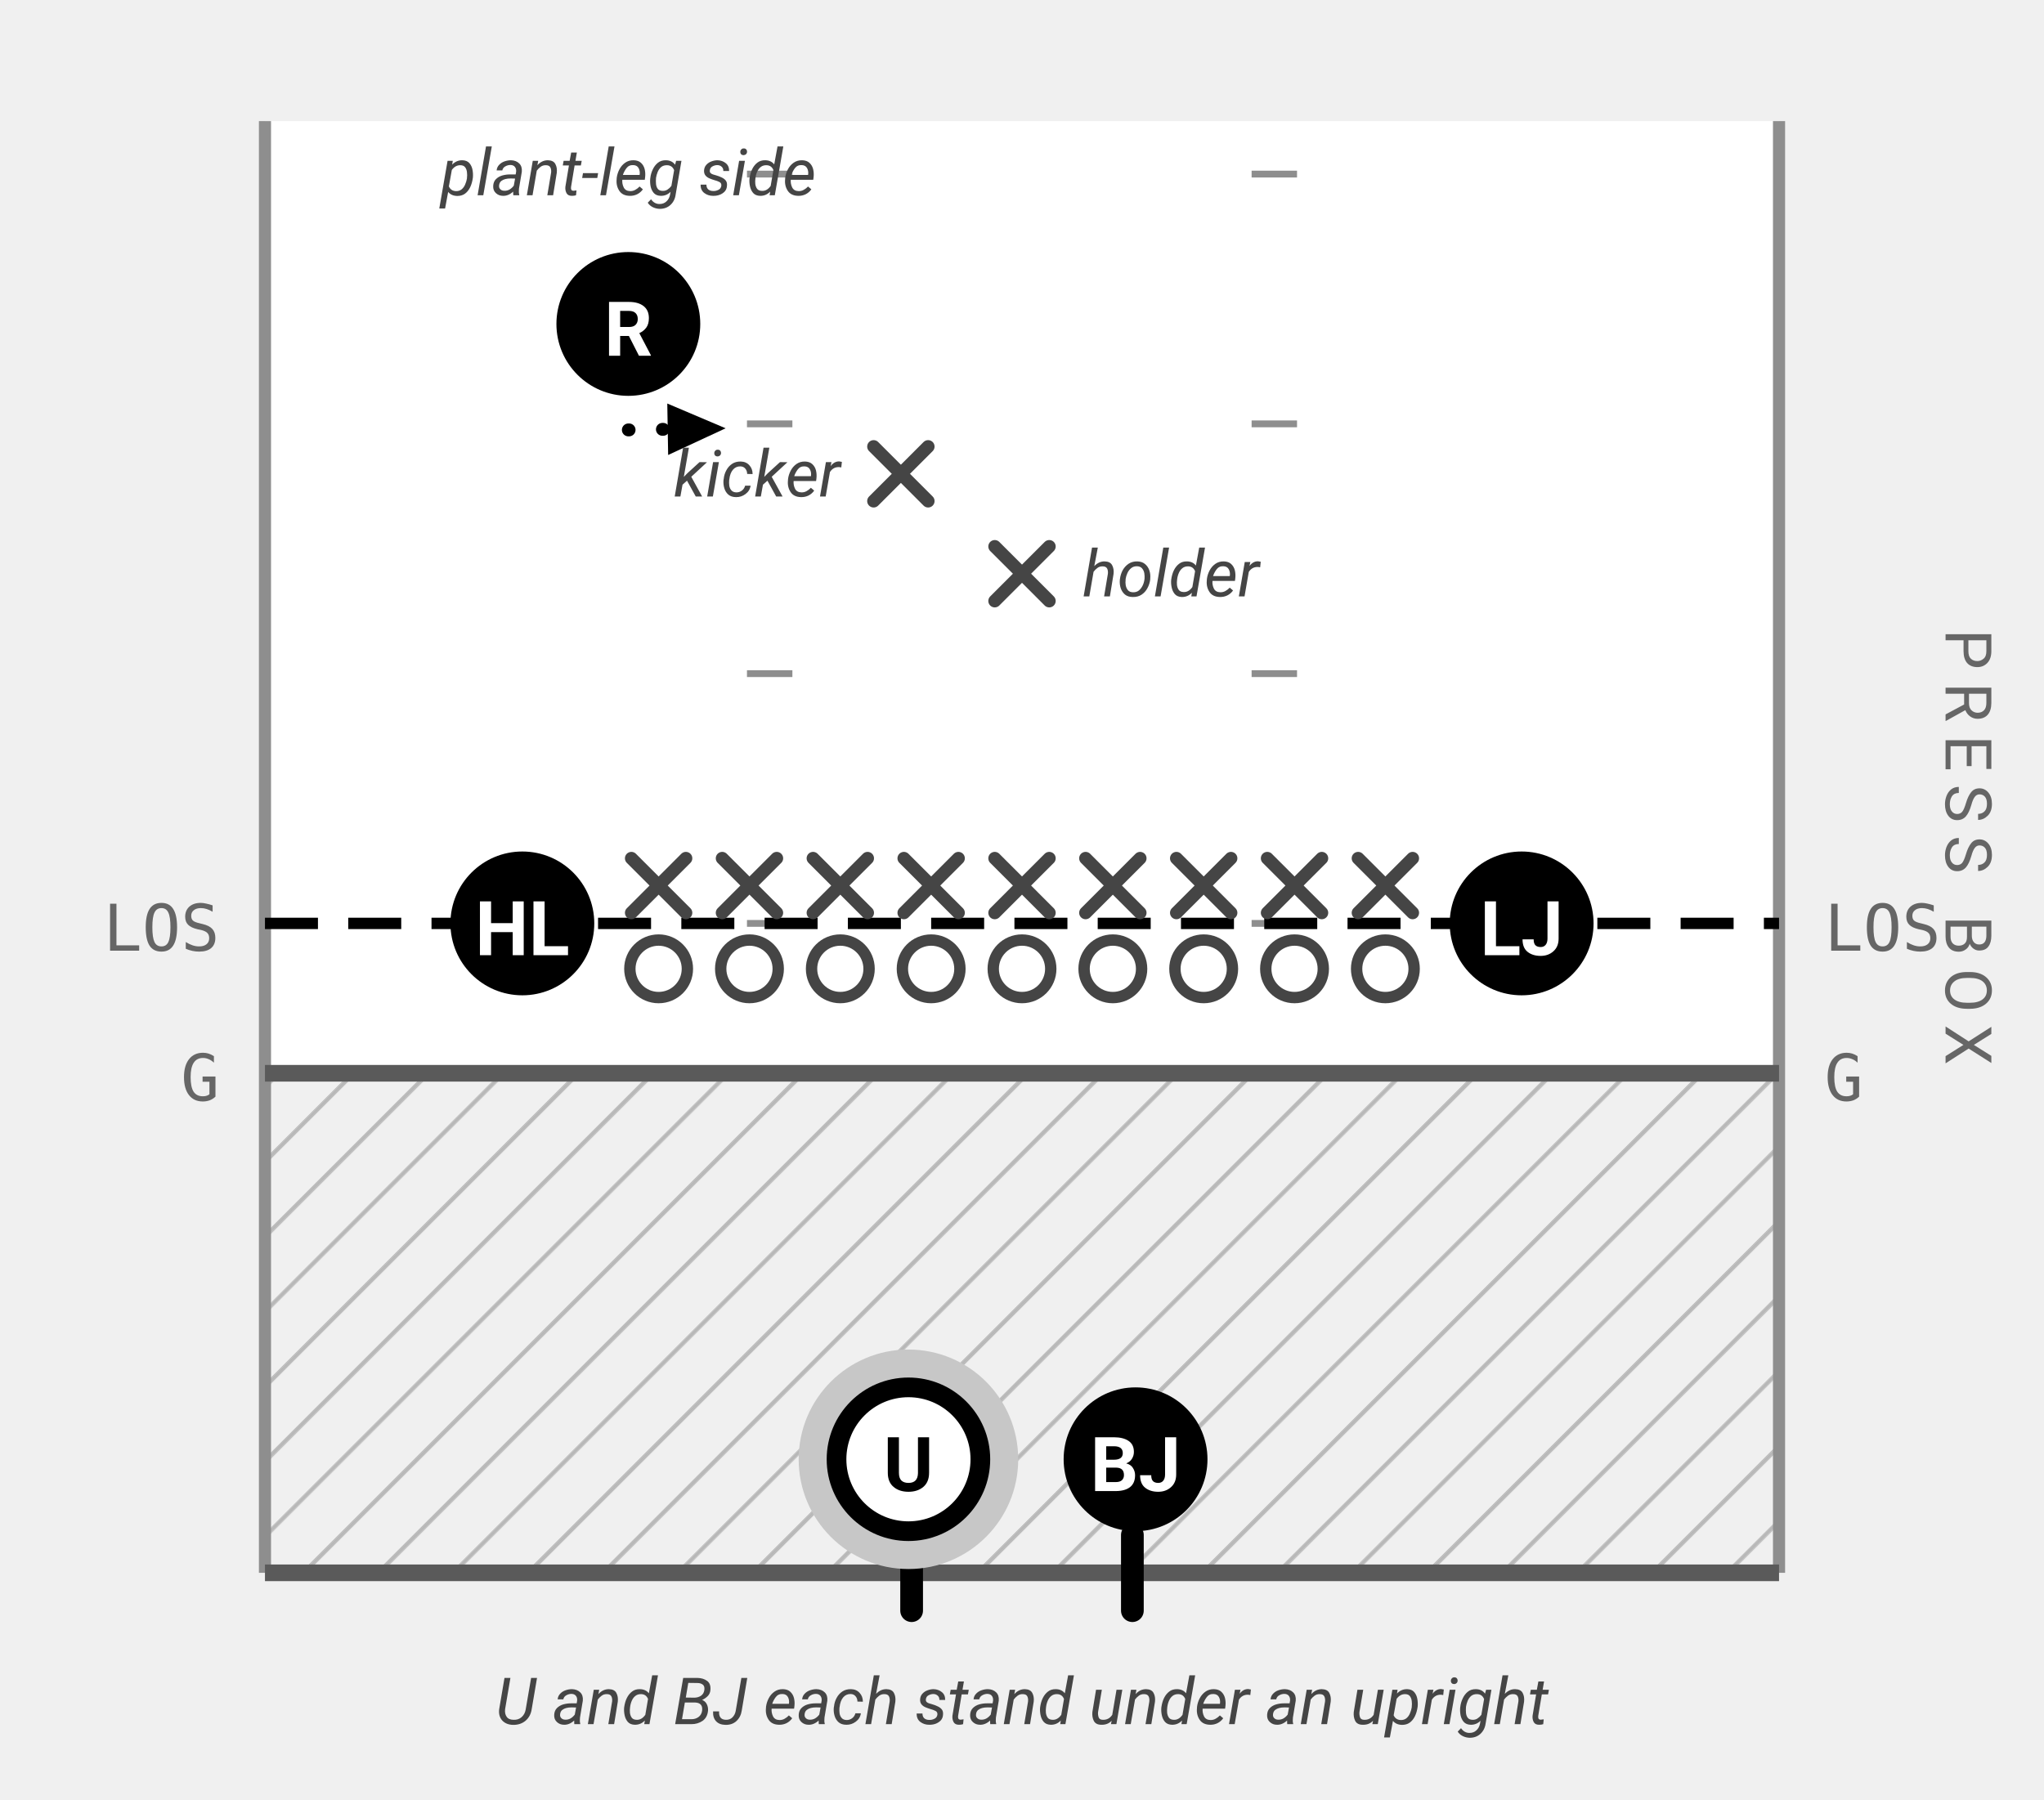
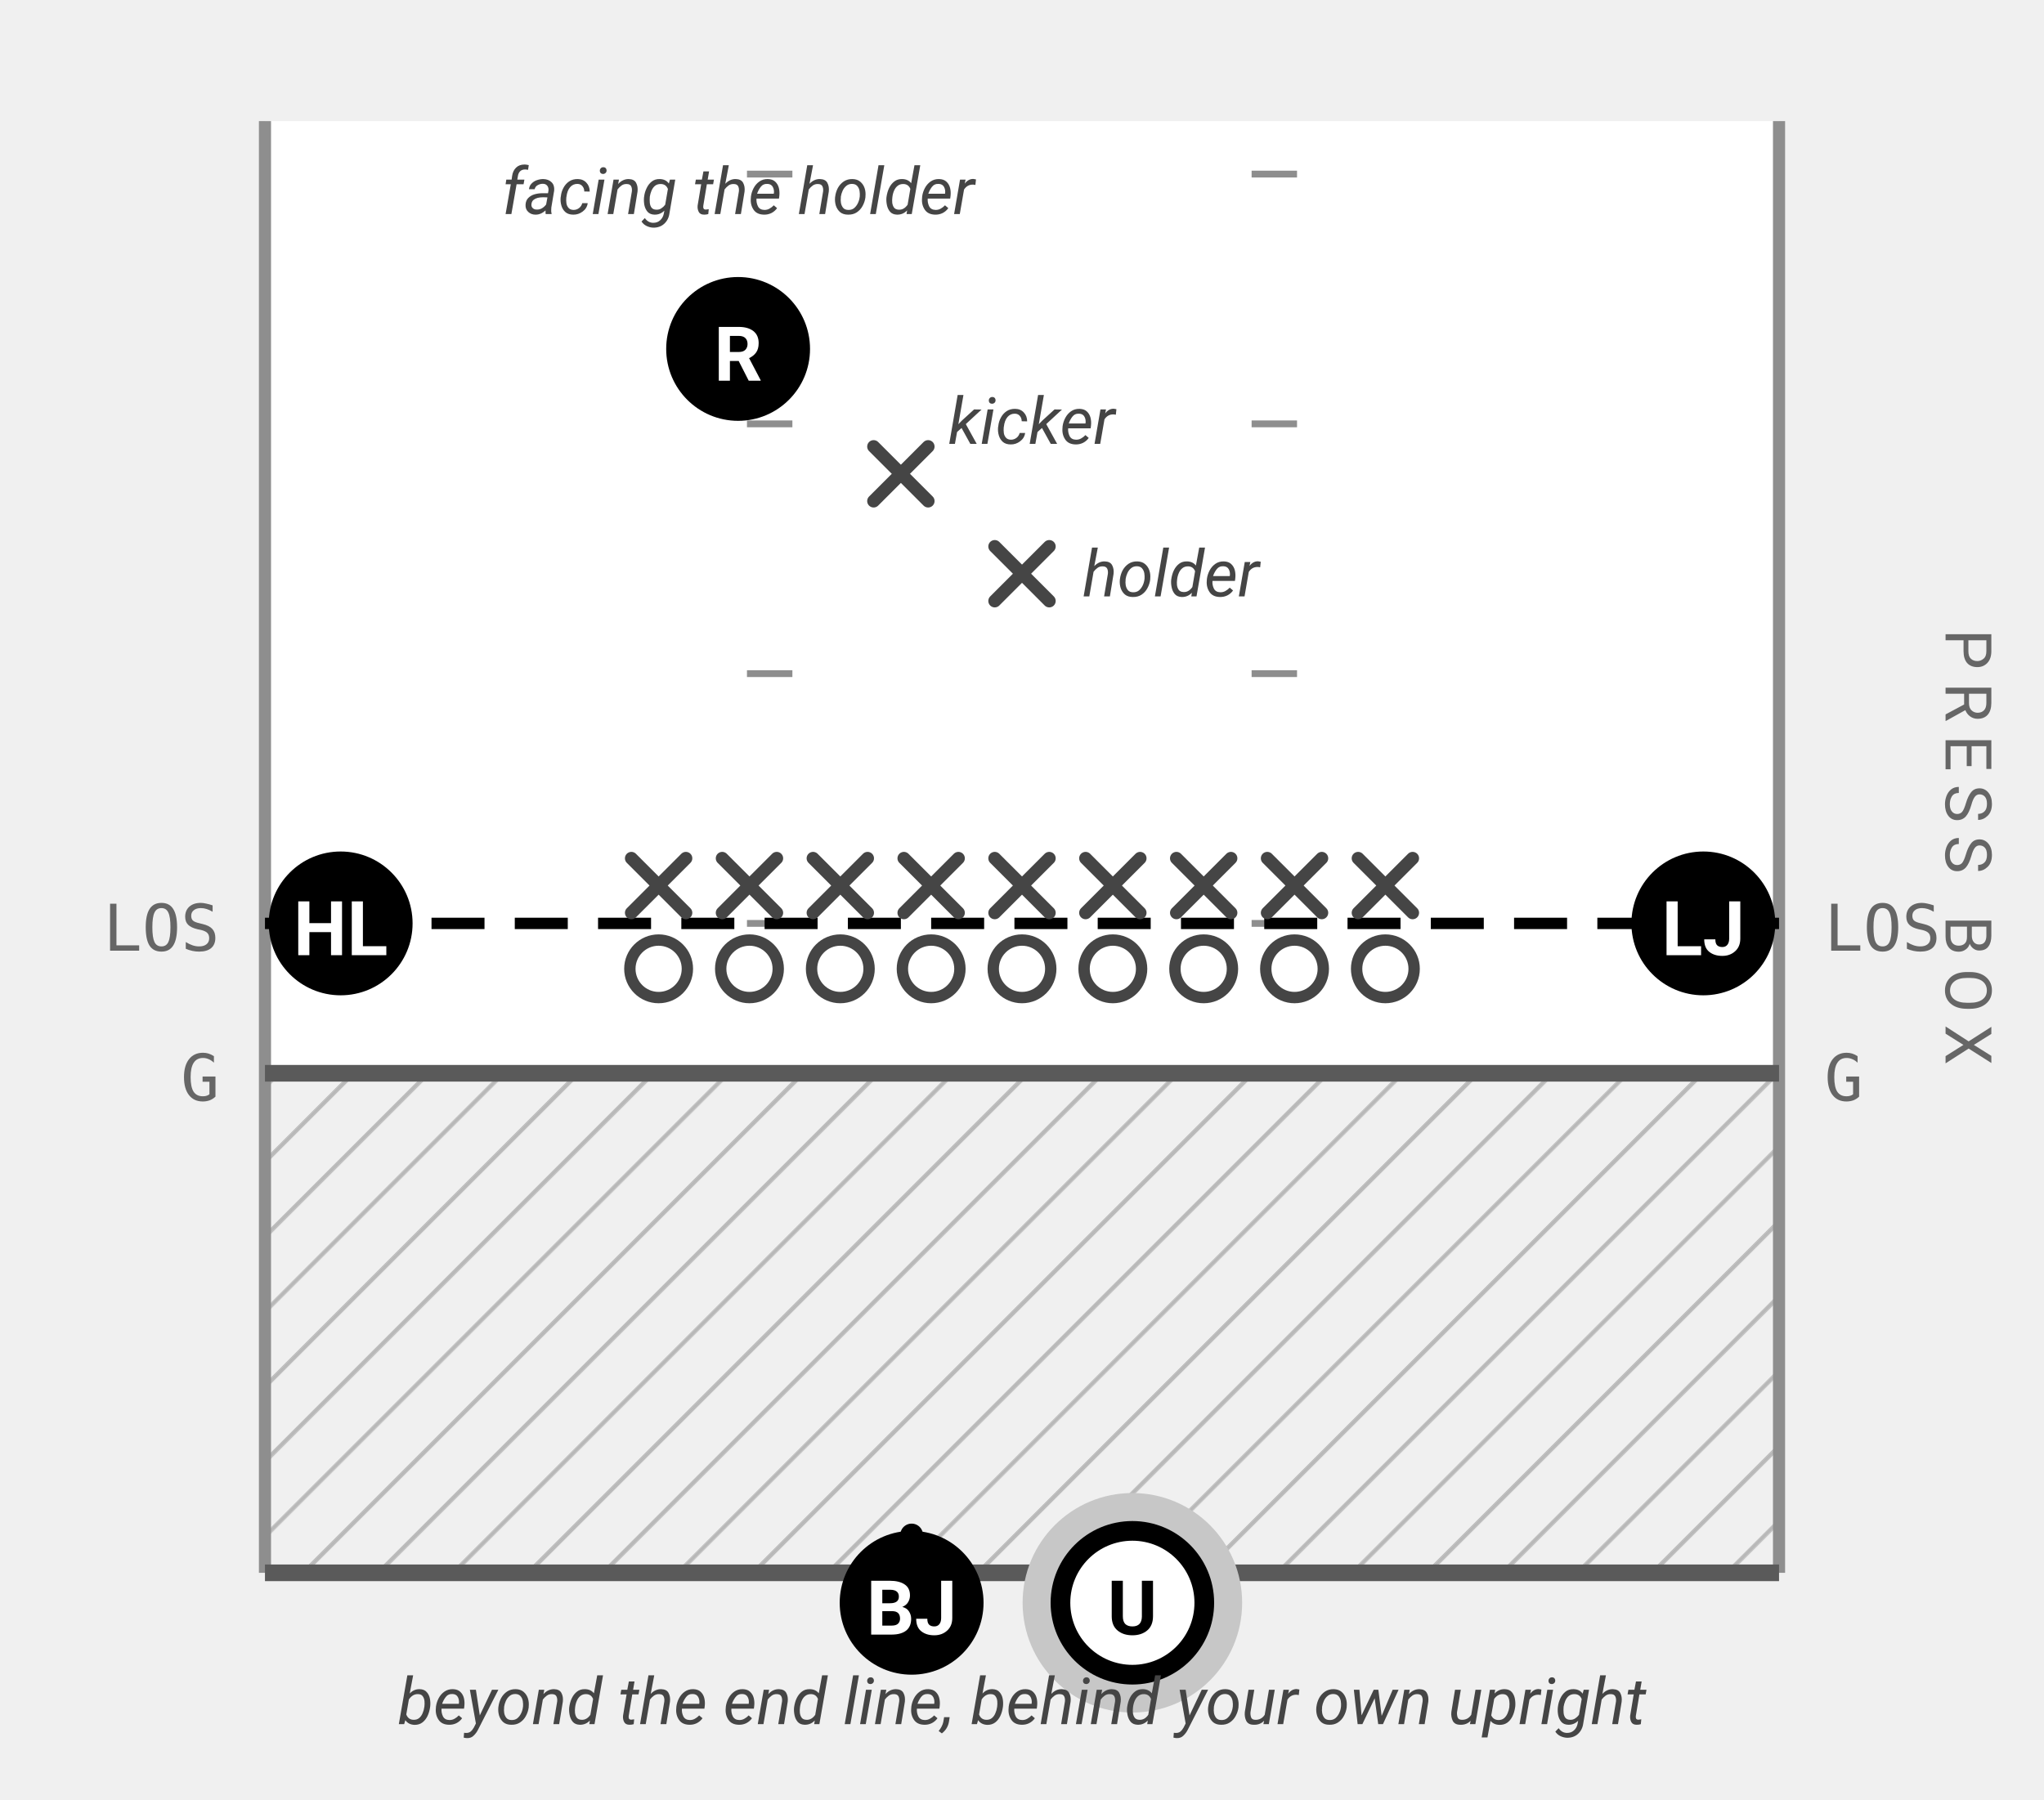
<svg xmlns="http://www.w3.org/2000/svg" viewBox="0 0 270 237.8" role="img" aria-label="Field goal &amp; try — Umpire position, crew of 5">
  <style>svg{font-family:system-ui,-apple-system,"Segoe UI",Roboto,"Helvetica Neue",Arial,sans-serif}
.turf{fill:#FFFFFF}
.ez{fill:url(#hz)}
.hl{stroke:#B8B8B8;stroke-width:1.15}
.sl{stroke:#8E8E8E;stroke-width:1.6;fill:none}
.yl{stroke:#8E8E8E;stroke-width:.8;fill:none}
.gl{stroke:#5A5A5A;stroke-width:2.2;fill:none}
.rl{stroke:#000000;stroke-width:1.5;stroke-dasharray:7 4;fill:none}
.hash{stroke:#8E8E8E;stroke-width:.9}
.post{stroke:#000000;stroke-width:3;fill:none;stroke-linecap:round}
.ylab{font-family:ui-monospace,Menlo,Consolas,monospace;font-size:8.5px;fill:#666666}
.ylab.end{text-anchor:end}
.ylab.start{text-anchor:start}
.pb{font-size:8.5px;letter-spacing:.2em;fill:#666666;text-anchor:middle;text-transform:uppercase}
.kp line{stroke:#454545;stroke-width:1.7;stroke-linecap:round}
.rp{fill:none;stroke:#454545;stroke-width:1.5}
.hat-b{fill:#000000}
.hat-w{fill:#FFFFFF;stroke:#000000;stroke-width:2.6}
.halo{fill:#C7C7C7}
.mk{font-size:10px;font-weight:600;text-anchor:middle}
.mk-l{fill:#FFFFFF}
.mk-d{fill:#000000}
.mv{stroke:#000000;stroke-width:1.7;fill:none;stroke-dasharray:.1 4.4;stroke-linecap:round}
.arh{fill:#000000}
.mvlab{font-size:8.4px;fill:#454545;text-anchor:middle;font-style:italic}
.note{font-size:8.6px;fill:#454545;font-style:italic}
.note.middle{text-anchor:middle}
.note.start{text-anchor:start}
.note.end{text-anchor:end}
.flagk{fill:#000000}
.flagt{stroke:#000000;stroke-width:1.4;stroke-linecap:round}</style>
  <defs>
    <pattern id="hz" width="7" height="7" patternUnits="userSpaceOnUse" patternTransform="rotate(45)">
      <line x1="0" y1="0" x2="0" y2="7" class="hl" />
    </pattern>
    <marker id="ar" viewBox="0 0 10 10" refX="8" refY="5" markerWidth="5" markerHeight="5" orient="auto-start-reverse">
      <path d="M0,1 L9,5 L0,9 z" class="arh" />
    </marker>
  </defs>
  <rect x="35" y="16" width="200" height="125.8" class="turf" />
  <rect x="35" y="141.8" width="200" height="66" class="ez" />
  <line x1="98.67" y1="23" x2="104.67" y2="23" class="hash" />
  <line x1="165.33" y1="23" x2="171.33" y2="23" class="hash" />
  <line x1="98.67" y1="56" x2="104.67" y2="56" class="hash" />
  <line x1="165.33" y1="56" x2="171.33" y2="56" class="hash" />
  <line x1="98.67" y1="89" x2="104.67" y2="89" class="hash" />
  <line x1="165.33" y1="89" x2="171.33" y2="89" class="hash" />
  <line x1="98.67" y1="122" x2="104.67" y2="122" class="hash" />
  <line x1="165.33" y1="122" x2="171.33" y2="122" class="hash" />
  <line x1="35" y1="16" x2="35" y2="207.8" class="sl" />
  <line x1="235" y1="16" x2="235" y2="207.8" class="sl" />
  <line x1="35" y1="122" x2="235" y2="122" class="rl" />
  <text x="29" y="125.6" class="ylab end">LOS</text>
  <text x="241" y="125.6" class="ylab start">LOS</text>
  <line x1="35" y1="141.8" x2="235" y2="141.8" class="gl" />
  <text x="29" y="145.4" class="ylab end">G</text>
  <text x="241" y="145.4" class="ylab start">G</text>
  <line x1="35" y1="207.8" x2="235" y2="207.8" class="gl" />
  <line x1="120.42" y1="202.8" x2="120.42" y2="212.8" class="post" />
  <line x1="149.58" y1="202.8" x2="149.58" y2="212.8" class="post" />
  <text x="257" y="111.9" class="pb" transform="rotate(90 257 111.9)">PRESS BOX</text>
  <g class="kp">
    <line x1="83.4" y1="113.4" x2="90.6" y2="120.6" />
    <line x1="83.4" y1="120.6" x2="90.6" y2="113.4" />
  </g>
  <g class="kp">
    <line x1="95.4" y1="113.4" x2="102.6" y2="120.6" />
    <line x1="95.4" y1="120.6" x2="102.6" y2="113.4" />
  </g>
  <g class="kp">
    <line x1="107.4" y1="113.4" x2="114.6" y2="120.6" />
    <line x1="107.4" y1="120.6" x2="114.6" y2="113.4" />
  </g>
  <g class="kp">
    <line x1="119.4" y1="113.4" x2="126.6" y2="120.6" />
    <line x1="119.4" y1="120.6" x2="126.6" y2="113.4" />
  </g>
  <g class="kp">
    <line x1="131.4" y1="113.4" x2="138.6" y2="120.6" />
    <line x1="131.4" y1="120.6" x2="138.6" y2="113.4" />
  </g>
  <g class="kp">
    <line x1="143.4" y1="113.4" x2="150.6" y2="120.6" />
    <line x1="143.4" y1="120.6" x2="150.6" y2="113.4" />
  </g>
  <g class="kp">
    <line x1="155.4" y1="113.4" x2="162.6" y2="120.6" />
    <line x1="155.4" y1="120.6" x2="162.6" y2="113.4" />
  </g>
  <g class="kp">
    <line x1="167.4" y1="113.4" x2="174.6" y2="120.6" />
    <line x1="167.4" y1="120.6" x2="174.6" y2="113.4" />
  </g>
  <g class="kp">
    <line x1="179.4" y1="113.4" x2="186.6" y2="120.6" />
    <line x1="179.4" y1="120.6" x2="186.6" y2="113.4" />
  </g>
  <g class="kp">
    <line x1="131.4" y1="72.2" x2="138.6" y2="79.4" />
    <line x1="131.4" y1="79.4" x2="138.6" y2="72.2" />
  </g>
  <g class="kp">
    <line x1="115.4" y1="59" x2="122.6" y2="66.2" />
    <line x1="115.4" y1="66.2" x2="122.6" y2="59" />
  </g>
  <circle cx="87" cy="128" r="3.8" class="rp" />
  <circle cx="99" cy="128" r="3.8" class="rp" />
  <circle cx="111" cy="128" r="3.8" class="rp" />
  <circle cx="123" cy="128" r="3.8" class="rp" />
  <circle cx="135" cy="128" r="3.8" class="rp" />
  <circle cx="147" cy="128" r="3.8" class="rp" />
  <circle cx="159" cy="128" r="3.8" class="rp" />
  <circle cx="171" cy="128" r="3.8" class="rp" />
  <circle cx="183" cy="128" r="3.8" class="rp" />
  <g>
-     <circle cx="83" cy="42.8" r="9.5" class="hat-b" />
-     <text x="83" y="47" class="mk mk-l">R</text>
+     <circle cx="97.5" cy="46.1" r="9.5" class="hat-b" />
+     <text x="97.5" y="50.3" class="mk mk-l">R</text>
  </g>
  <g>
-     <circle cx="69" cy="122" r="9.5" class="hat-b" />
-     <text x="69" y="126.2" class="mk mk-l">HL</text>
+     <circle cx="45" cy="122" r="9.5" class="hat-b" />
+     <text x="45" y="126.2" class="mk mk-l">HL</text>
  </g>
  <g>
-     <circle cx="201" cy="122" r="9.5" class="hat-b" />
-     <text x="201" y="126.2" class="mk mk-l">LJ</text>
+     <circle cx="225" cy="122" r="9.5" class="hat-b" />
+     <text x="225" y="126.2" class="mk mk-l">LJ</text>
+   </g>
+   <g>
+     <circle cx="120.42" cy="211.76" r="9.5" class="hat-b" />
+     <text x="120.42" y="215.96" class="mk mk-l">BJ</text>
  </g>
  <g class="you">
-     <circle cx="120" cy="192.8" r="14.5" class="halo" />
-     <circle cx="120" cy="192.8" r="9.5" class="hat-w" />
-     <text x="120" y="197" class="mk mk-d">U</text>
+     <circle cx="149.58" cy="211.76" r="14.5" class="halo" />
+     <circle cx="149.58" cy="211.76" r="9.5" class="hat-w" />
+     <text x="149.58" y="215.96" class="mk mk-d">U</text>
  </g>
-   <g>
-     <circle cx="150" cy="192.8" r="9.5" class="hat-b" />
-     <text x="150" y="197" class="mk mk-l">BJ</text>
-   </g>
-   <path d="M 83 56.8 L 95 56.6" class="mv" marker-end="url(#ar)" />
  <text x="143" y="78.8" class="note start">holder</text>
-   <text x="111" y="65.6" class="note end">kicker</text>
-   <text x="83" y="25.8" class="note middle">plant-leg side</text>
-   <text x="135" y="227.8" class="note middle">U and BJ each stand under an upright</text>
+   <text x="125.25" y="58.64" class="note start">kicker</text>
+   <text x="97.5" y="28.28" class="note middle">facing the holder</text>
+   <text x="135" y="227.8" class="note middle">beyond the end line, behind your own upright</text>
</svg>
